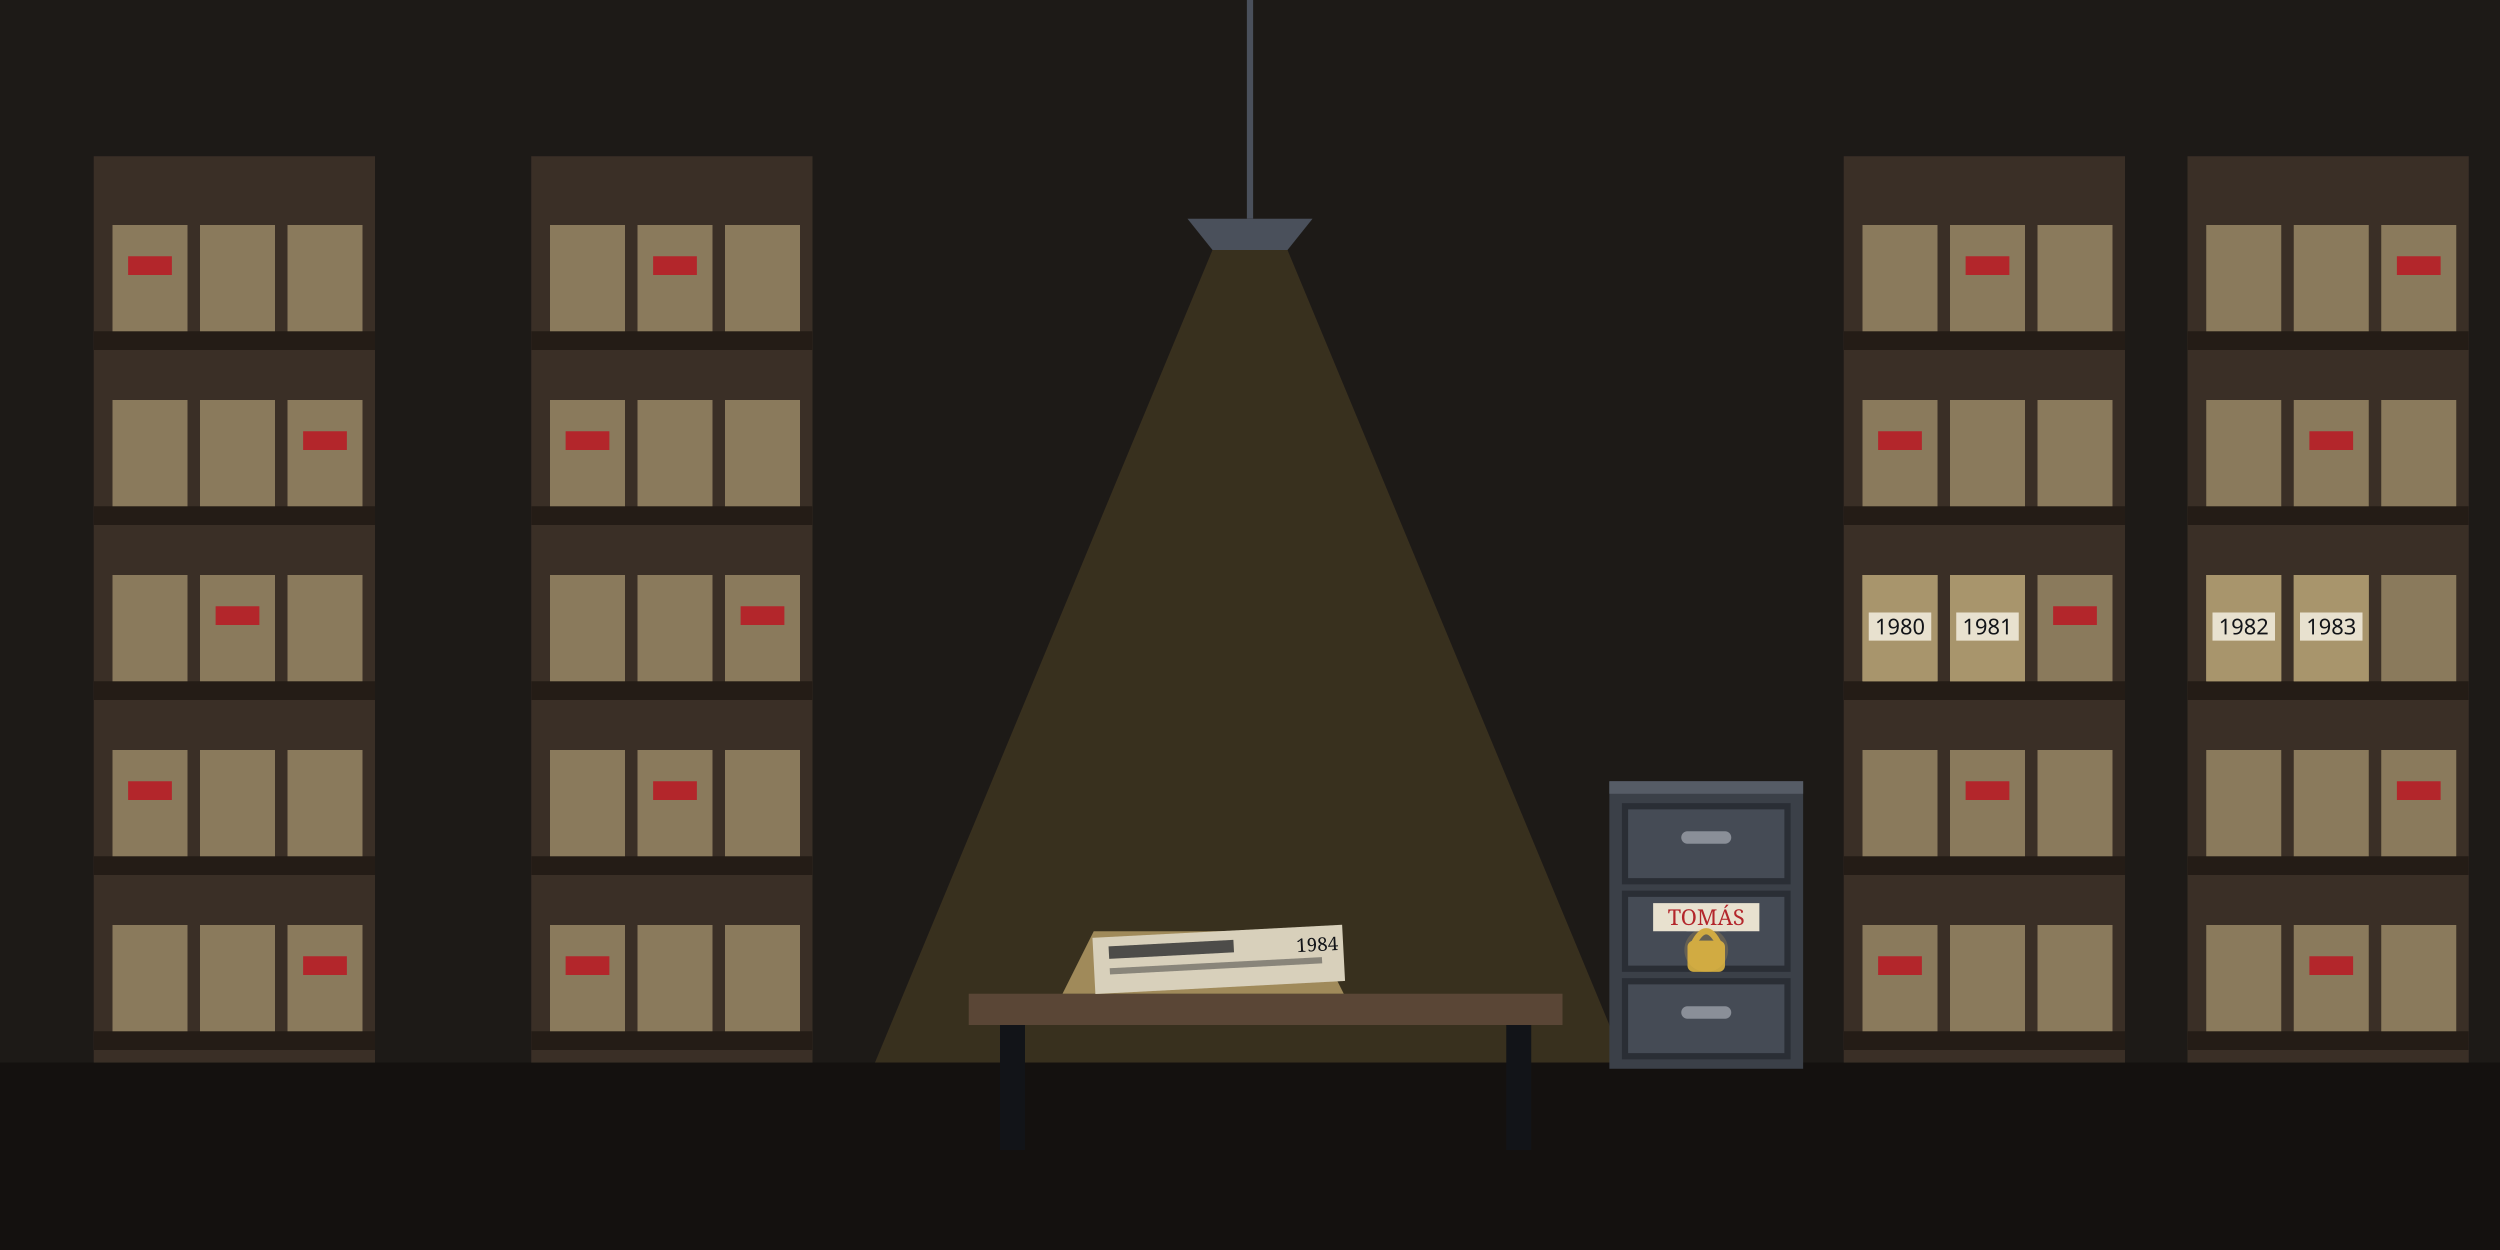
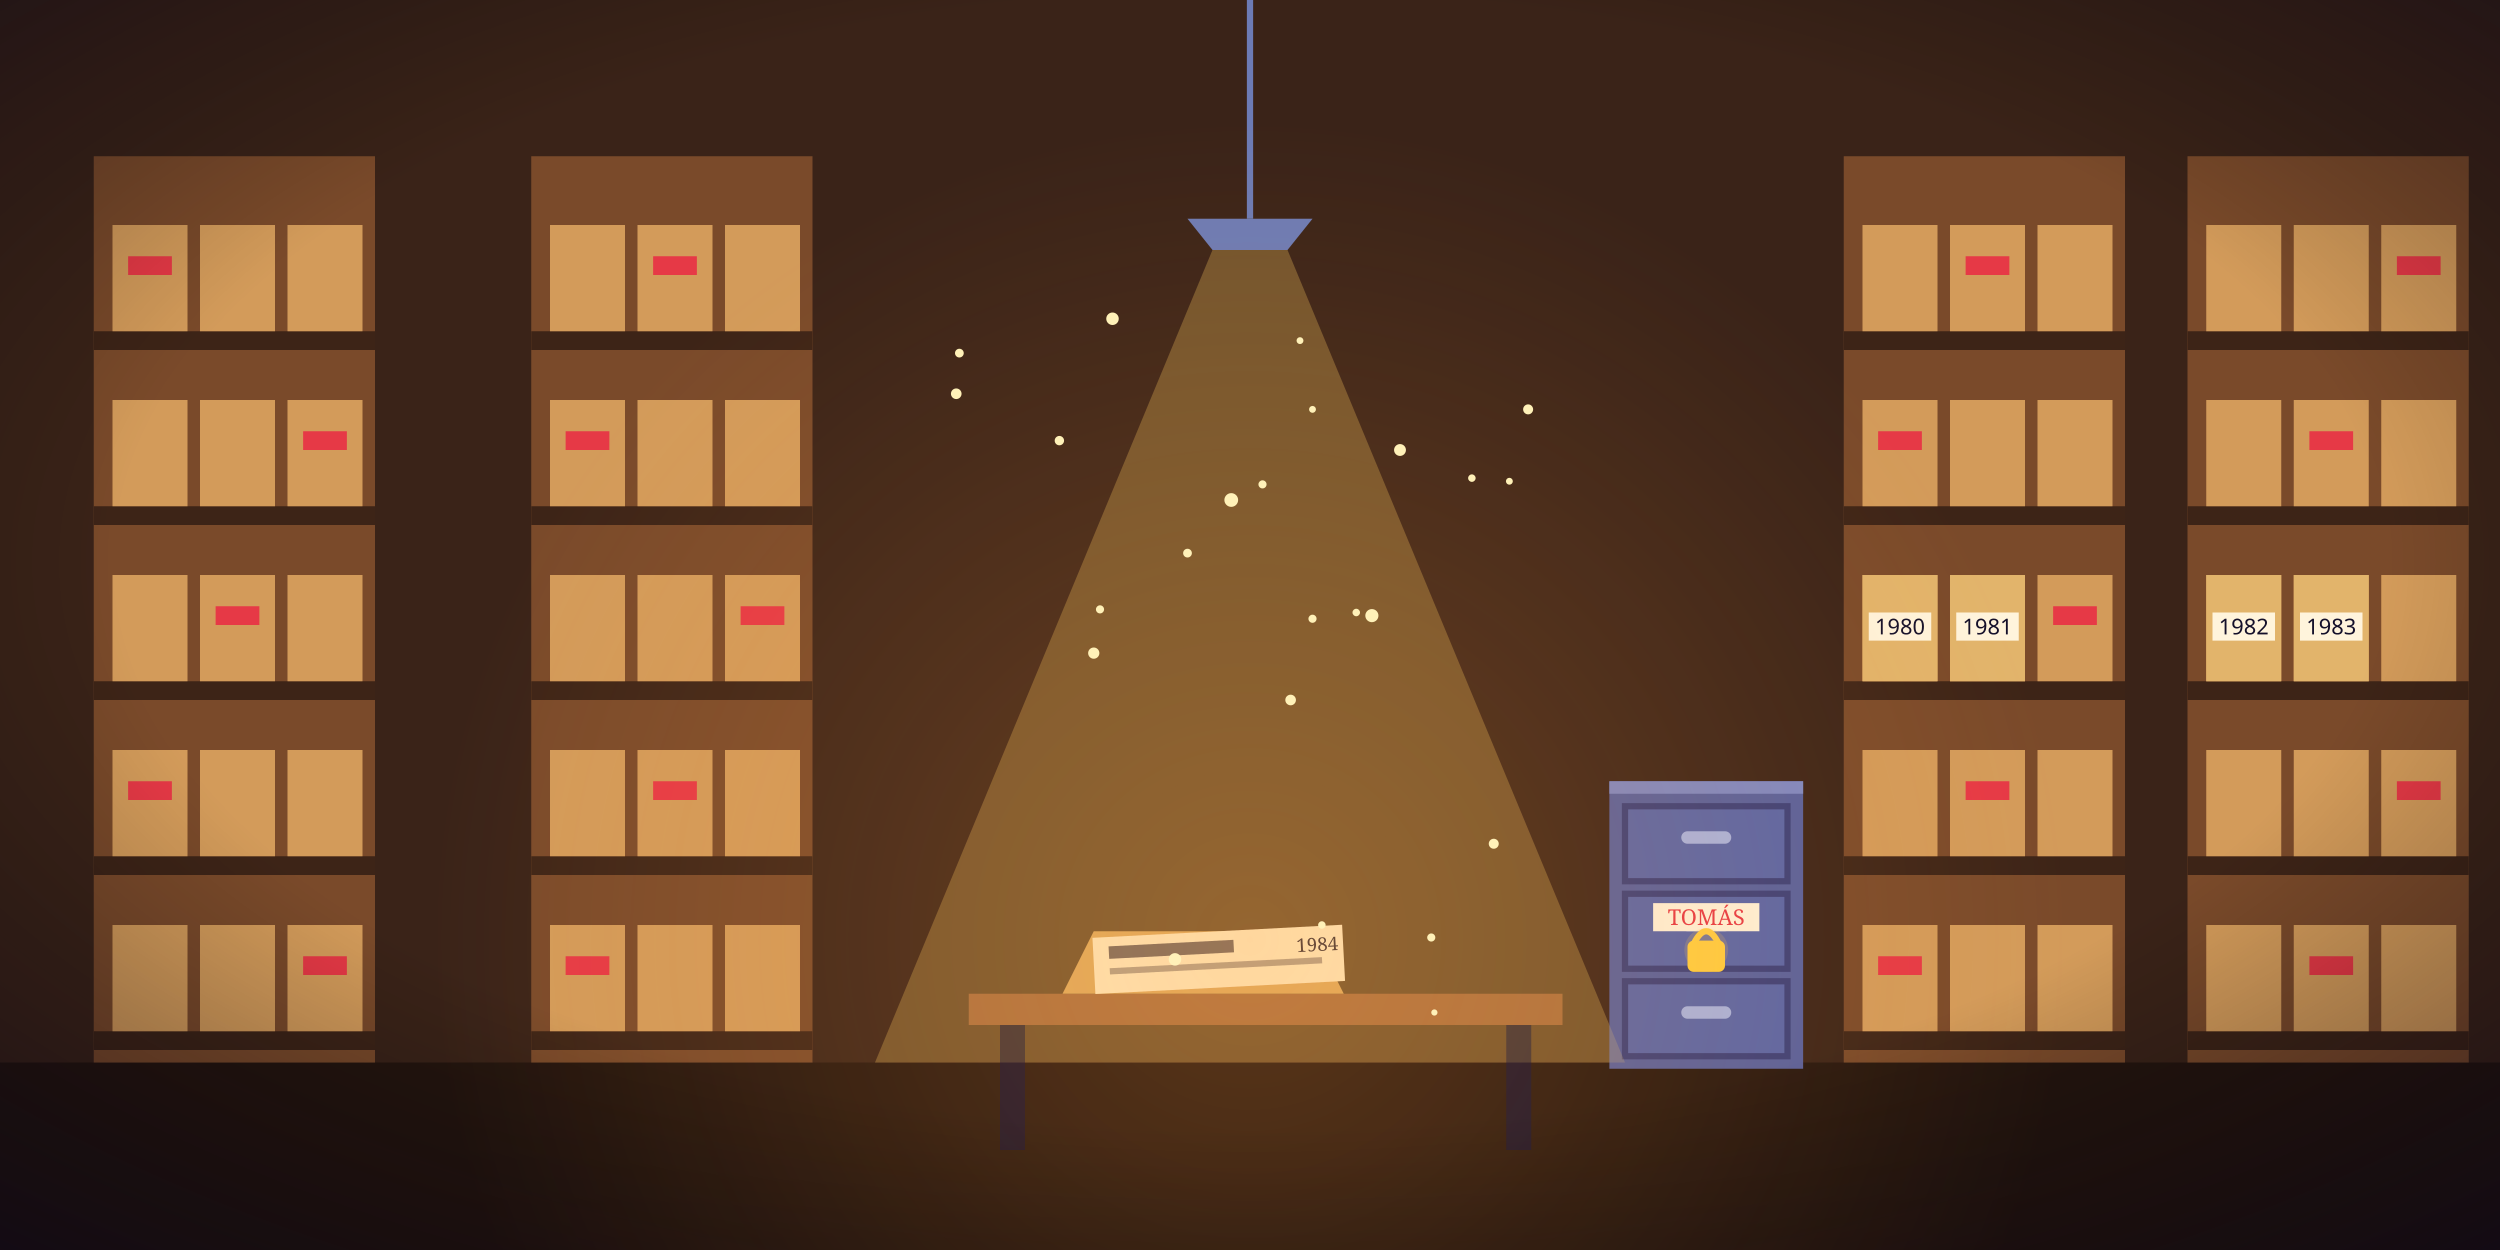
<svg xmlns="http://www.w3.org/2000/svg" viewBox="0 0 800 400" width="800" height="400">
  <defs />
-   <rect width="800" height="400" fill="#1d1a17" />
-   <rect y="340" width="800" height="60" fill="#14110f" />
-   <rect x="30" y="50" width="90" height="290" fill="#3a2f26" />
-   <rect x="30" y="106" width="90" height="6" fill="#241c16" />
-   <rect x="36" y="72" width="24" height="34" fill="#8a7a5c" />
-   <rect x="41" y="82" width="14" height="6" fill="#b3262b" />
-   <rect x="64" y="72" width="24" height="34" fill="#8a7a5c" />
-   <rect x="92" y="72" width="24" height="34" fill="#8a7a5c" />
-   <rect x="30" y="162" width="90" height="6" fill="#241c16" />
-   <rect x="36" y="128" width="24" height="34" fill="#8a7a5c" />
-   <rect x="64" y="128" width="24" height="34" fill="#8a7a5c" />
-   <rect x="92" y="128" width="24" height="34" fill="#8a7a5c" />
-   <rect x="97" y="138" width="14" height="6" fill="#b3262b" />
-   <rect x="30" y="218" width="90" height="6" fill="#241c16" />
-   <rect x="36" y="184" width="24" height="34" fill="#8a7a5c" />
-   <rect x="64" y="184" width="24" height="34" fill="#8a7a5c" />
-   <rect x="69" y="194" width="14" height="6" fill="#b3262b" />
-   <rect x="92" y="184" width="24" height="34" fill="#8a7a5c" />
-   <rect x="30" y="274" width="90" height="6" fill="#241c16" />
-   <rect x="36" y="240" width="24" height="34" fill="#8a7a5c" />
-   <rect x="41" y="250" width="14" height="6" fill="#b3262b" />
-   <rect x="64" y="240" width="24" height="34" fill="#8a7a5c" />
-   <rect x="92" y="240" width="24" height="34" fill="#8a7a5c" />
-   <rect x="30" y="330" width="90" height="6" fill="#241c16" />
-   <rect x="36" y="296" width="24" height="34" fill="#8a7a5c" />
-   <rect x="64" y="296" width="24" height="34" fill="#8a7a5c" />
-   <rect x="92" y="296" width="24" height="34" fill="#8a7a5c" />
-   <rect x="97" y="306" width="14" height="6" fill="#b3262b" />
-   <rect x="170" y="50" width="90" height="290" fill="#3a2f26" />
-   <rect x="170" y="106" width="90" height="6" fill="#241c16" />
-   <rect x="176" y="72" width="24" height="34" fill="#8a7a5c" />
-   <rect x="204" y="72" width="24" height="34" fill="#8a7a5c" />
-   <rect x="209" y="82" width="14" height="6" fill="#b3262b" />
-   <rect x="232" y="72" width="24" height="34" fill="#8a7a5c" />
-   <rect x="170" y="162" width="90" height="6" fill="#241c16" />
-   <rect x="176" y="128" width="24" height="34" fill="#8a7a5c" />
-   <rect x="181" y="138" width="14" height="6" fill="#b3262b" />
-   <rect x="204" y="128" width="24" height="34" fill="#8a7a5c" />
-   <rect x="232" y="128" width="24" height="34" fill="#8a7a5c" />
-   <rect x="170" y="218" width="90" height="6" fill="#241c16" />
-   <rect x="176" y="184" width="24" height="34" fill="#8a7a5c" />
-   <rect x="204" y="184" width="24" height="34" fill="#8a7a5c" />
-   <rect x="232" y="184" width="24" height="34" fill="#8a7a5c" />
-   <rect x="237" y="194" width="14" height="6" fill="#b3262b" />
-   <rect x="170" y="274" width="90" height="6" fill="#241c16" />
-   <rect x="176" y="240" width="24" height="34" fill="#8a7a5c" />
-   <rect x="204" y="240" width="24" height="34" fill="#8a7a5c" />
-   <rect x="209" y="250" width="14" height="6" fill="#b3262b" />
-   <rect x="232" y="240" width="24" height="34" fill="#8a7a5c" />
-   <rect x="170" y="330" width="90" height="6" fill="#241c16" />
-   <rect x="176" y="296" width="24" height="34" fill="#8a7a5c" />
-   <rect x="181" y="306" width="14" height="6" fill="#b3262b" />
-   <rect x="204" y="296" width="24" height="34" fill="#8a7a5c" />
-   <rect x="232" y="296" width="24" height="34" fill="#8a7a5c" />
-   <rect x="590" y="50" width="90" height="290" fill="#3a2f26" />
-   <rect x="590" y="106" width="90" height="6" fill="#241c16" />
-   <rect x="596" y="72" width="24" height="34" fill="#8a7a5c" />
-   <rect x="624" y="72" width="24" height="34" fill="#8a7a5c" />
-   <rect x="629" y="82" width="14" height="6" fill="#b3262b" />
-   <rect x="652" y="72" width="24" height="34" fill="#8a7a5c" />
-   <rect x="590" y="162" width="90" height="6" fill="#241c16" />
-   <rect x="596" y="128" width="24" height="34" fill="#8a7a5c" />
-   <rect x="601" y="138" width="14" height="6" fill="#b3262b" />
-   <rect x="624" y="128" width="24" height="34" fill="#8a7a5c" />
-   <rect x="652" y="128" width="24" height="34" fill="#8a7a5c" />
-   <rect x="590" y="218" width="90" height="6" fill="#241c16" />
-   <rect x="596" y="184" width="24" height="34" fill="#8a7a5c" />
-   <rect x="624" y="184" width="24" height="34" fill="#8a7a5c" />
-   <rect x="652" y="184" width="24" height="34" fill="#8a7a5c" />
-   <rect x="657" y="194" width="14" height="6" fill="#b3262b" />
-   <rect x="590" y="274" width="90" height="6" fill="#241c16" />
-   <rect x="596" y="240" width="24" height="34" fill="#8a7a5c" />
-   <rect x="624" y="240" width="24" height="34" fill="#8a7a5c" />
-   <rect x="629" y="250" width="14" height="6" fill="#b3262b" />
-   <rect x="652" y="240" width="24" height="34" fill="#8a7a5c" />
-   <rect x="590" y="330" width="90" height="6" fill="#241c16" />
-   <rect x="596" y="296" width="24" height="34" fill="#8a7a5c" />
-   <rect x="601" y="306" width="14" height="6" fill="#b3262b" />
-   <rect x="624" y="296" width="24" height="34" fill="#8a7a5c" />
-   <rect x="652" y="296" width="24" height="34" fill="#8a7a5c" />
-   <rect x="700" y="50" width="90" height="290" fill="#3a2f26" />
-   <rect x="700" y="106" width="90" height="6" fill="#241c16" />
-   <rect x="706" y="72" width="24" height="34" fill="#8a7a5c" />
-   <rect x="734" y="72" width="24" height="34" fill="#8a7a5c" />
-   <rect x="762" y="72" width="24" height="34" fill="#8a7a5c" />
-   <rect x="767" y="82" width="14" height="6" fill="#b3262b" />
-   <rect x="700" y="162" width="90" height="6" fill="#241c16" />
-   <rect x="706" y="128" width="24" height="34" fill="#8a7a5c" />
-   <rect x="734" y="128" width="24" height="34" fill="#8a7a5c" />
-   <rect x="739" y="138" width="14" height="6" fill="#b3262b" />
-   <rect x="762" y="128" width="24" height="34" fill="#8a7a5c" />
-   <rect x="700" y="218" width="90" height="6" fill="#241c16" />
-   <rect x="706" y="184" width="24" height="34" fill="#8a7a5c" />
-   <rect x="711" y="194" width="14" height="6" fill="#b3262b" />
-   <rect x="734" y="184" width="24" height="34" fill="#8a7a5c" />
-   <rect x="762" y="184" width="24" height="34" fill="#8a7a5c" />
-   <rect x="700" y="274" width="90" height="6" fill="#241c16" />
-   <rect x="706" y="240" width="24" height="34" fill="#8a7a5c" />
-   <rect x="734" y="240" width="24" height="34" fill="#8a7a5c" />
-   <rect x="762" y="240" width="24" height="34" fill="#8a7a5c" />
-   <rect x="767" y="250" width="14" height="6" fill="#b3262b" />
-   <rect x="700" y="330" width="90" height="6" fill="#241c16" />
-   <rect x="706" y="296" width="24" height="34" fill="#8a7a5c" />
-   <rect x="734" y="296" width="24" height="34" fill="#8a7a5c" />
-   <rect x="739" y="306" width="14" height="6" fill="#b3262b" />
-   <rect x="762" y="296" width="24" height="34" fill="#8a7a5c" />
-   <rect x="596" y="184" width="24" height="34" fill="#a8956c" />
-   <rect x="598" y="196" width="20" height="9" fill="#e8e1cf" />
-   <text x="608" y="203" font-family="sans-serif" font-size="7" fill="#121418" text-anchor="middle">1980</text>
-   <rect x="624" y="184" width="24" height="34" fill="#a8956c" />
-   <rect x="626" y="196" width="20" height="9" fill="#e8e1cf" />
-   <text x="636" y="203" font-family="sans-serif" font-size="7" fill="#121418" text-anchor="middle">1981</text>
-   <rect x="706" y="184" width="24" height="34" fill="#a8956c" />
-   <rect x="708" y="196" width="20" height="9" fill="#e8e1cf" />
-   <text x="718" y="203" font-family="sans-serif" font-size="7" fill="#121418" text-anchor="middle">1982</text>
-   <rect x="734" y="184" width="24" height="34" fill="#a8956c" />
-   <rect x="736" y="196" width="20" height="9" fill="#e8e1cf" />
-   <text x="746" y="203" font-family="sans-serif" font-size="7" fill="#121418" text-anchor="middle">1983</text>
-   <path d="M 400 0 L 400 70" stroke="#4a505b" stroke-width="2" />
-   <path d="M 380 70 L 420 70 L 412 80 L 388 80 Z" fill="#4a505b" />
-   <path d="M 388 80 L 412 80 L 520 340 L 280 340 Z" fill="#f2c14e" opacity="0.13" />
-   <rect x="310" y="318" width="190" height="10" fill="#5a4636" />
-   <rect x="320" y="328" width="8" height="40" fill="#121418" />
-   <rect x="482" y="328" width="8" height="40" fill="#121418" />
-   <path d="M 340 318 L 350 298 L 420 298 L 430 318 Z" fill="#a08a5a" />
-   <rect x="350" y="298" width="80" height="18" fill="#d8d0bb" transform="rotate(-3 390 307)" />
-   <rect x="355" y="301" width="40" height="4" fill="#121418" opacity="0.7" transform="rotate(-3 390 307)" />
-   <rect x="355" y="308" width="68" height="2" fill="#121418" opacity="0.4" transform="rotate(-3 390 307)" />
-   <text x="415" y="306" font-family="Georgia, serif" font-size="6" fill="#121418" transform="rotate(-3 390 307)">1984</text>
-   <rect x="515" y="250" width="62" height="92" fill="#3b4048" />
-   <rect x="515" y="250" width="62" height="4" fill="#565c66" />
-   <rect x="520" y="258" width="52" height="24" fill="#454b55" stroke="#2a2e35" stroke-width="2" />
-   <rect x="538" y="266" width="16" height="4" rx="2" fill="#8a8f98" />
-   <rect x="520" y="286" width="52" height="24" fill="#454b55" stroke="#2a2e35" stroke-width="2" />
-   <rect x="538" y="294" width="16" height="4" rx="2" fill="#8a8f98" />
-   <rect x="520" y="314" width="52" height="24" fill="#454b55" stroke="#2a2e35" stroke-width="2" />
-   <rect x="538" y="322" width="16" height="4" rx="2" fill="#8a8f98" />
-   <rect x="529" y="289" width="34" height="9" fill="#e8e1cf" />
-   <text x="546" y="296" font-family="Georgia, serif" font-size="7" fill="#b3262b" text-anchor="middle">TOMÁS</text>
-   <path d="M 542 302 Q 546 294 550 302" fill="none" stroke="#c9a640" stroke-width="2" />
-   <rect x="540" y="301" width="12" height="10" rx="2" fill="#c9a640" />
-   <circle cx="546" cy="304" r="7" fill="#f2c14e" opacity="0.18" />
+   <rect width="800" height="400" fill="#3a2318" />
+   <rect y="340" width="800" height="60" fill="#24150e" />
+   <rect x="30" y="50" width="90" height="290" fill="#7a4a2a" />
+   <rect x="30" y="106" width="90" height="6" fill="#3d2417" />
+   <rect x="36" y="72" width="24" height="34" fill="#d39b5a" />
+   <rect x="41" y="82" width="14" height="6" fill="#e63946" />
+   <rect x="64" y="72" width="24" height="34" fill="#d39b5a" />
+   <rect x="92" y="72" width="24" height="34" fill="#d39b5a" />
+   <rect x="30" y="162" width="90" height="6" fill="#3d2417" />
+   <rect x="36" y="128" width="24" height="34" fill="#d39b5a" />
+   <rect x="64" y="128" width="24" height="34" fill="#d39b5a" />
+   <rect x="92" y="128" width="24" height="34" fill="#d39b5a" />
+   <rect x="97" y="138" width="14" height="6" fill="#e63946" />
+   <rect x="30" y="218" width="90" height="6" fill="#3d2417" />
+   <rect x="36" y="184" width="24" height="34" fill="#d39b5a" />
+   <rect x="64" y="184" width="24" height="34" fill="#d39b5a" />
+   <rect x="69" y="194" width="14" height="6" fill="#e63946" />
+   <rect x="92" y="184" width="24" height="34" fill="#d39b5a" />
+   <rect x="30" y="274" width="90" height="6" fill="#3d2417" />
+   <rect x="36" y="240" width="24" height="34" fill="#d39b5a" />
+   <rect x="41" y="250" width="14" height="6" fill="#e63946" />
+   <rect x="64" y="240" width="24" height="34" fill="#d39b5a" />
+   <rect x="92" y="240" width="24" height="34" fill="#d39b5a" />
+   <rect x="30" y="330" width="90" height="6" fill="#3d2417" />
+   <rect x="36" y="296" width="24" height="34" fill="#d39b5a" />
+   <rect x="64" y="296" width="24" height="34" fill="#d39b5a" />
+   <rect x="92" y="296" width="24" height="34" fill="#d39b5a" />
+   <rect x="97" y="306" width="14" height="6" fill="#e63946" />
+   <rect x="170" y="50" width="90" height="290" fill="#7a4a2a" />
+   <rect x="170" y="106" width="90" height="6" fill="#3d2417" />
+   <rect x="176" y="72" width="24" height="34" fill="#d39b5a" />
+   <rect x="204" y="72" width="24" height="34" fill="#d39b5a" />
+   <rect x="209" y="82" width="14" height="6" fill="#e63946" />
+   <rect x="232" y="72" width="24" height="34" fill="#d39b5a" />
+   <rect x="170" y="162" width="90" height="6" fill="#3d2417" />
+   <rect x="176" y="128" width="24" height="34" fill="#d39b5a" />
+   <rect x="181" y="138" width="14" height="6" fill="#e63946" />
+   <rect x="204" y="128" width="24" height="34" fill="#d39b5a" />
+   <rect x="232" y="128" width="24" height="34" fill="#d39b5a" />
+   <rect x="170" y="218" width="90" height="6" fill="#3d2417" />
+   <rect x="176" y="184" width="24" height="34" fill="#d39b5a" />
+   <rect x="204" y="184" width="24" height="34" fill="#d39b5a" />
+   <rect x="232" y="184" width="24" height="34" fill="#d39b5a" />
+   <rect x="237" y="194" width="14" height="6" fill="#e63946" />
+   <rect x="170" y="274" width="90" height="6" fill="#3d2417" />
+   <rect x="176" y="240" width="24" height="34" fill="#d39b5a" />
+   <rect x="204" y="240" width="24" height="34" fill="#d39b5a" />
+   <rect x="209" y="250" width="14" height="6" fill="#e63946" />
+   <rect x="232" y="240" width="24" height="34" fill="#d39b5a" />
+   <rect x="170" y="330" width="90" height="6" fill="#3d2417" />
+   <rect x="176" y="296" width="24" height="34" fill="#d39b5a" />
+   <rect x="181" y="306" width="14" height="6" fill="#e63946" />
+   <rect x="204" y="296" width="24" height="34" fill="#d39b5a" />
+   <rect x="232" y="296" width="24" height="34" fill="#d39b5a" />
+   <rect x="590" y="50" width="90" height="290" fill="#7a4a2a" />
+   <rect x="590" y="106" width="90" height="6" fill="#3d2417" />
+   <rect x="596" y="72" width="24" height="34" fill="#d39b5a" />
+   <rect x="624" y="72" width="24" height="34" fill="#d39b5a" />
+   <rect x="629" y="82" width="14" height="6" fill="#e63946" />
+   <rect x="652" y="72" width="24" height="34" fill="#d39b5a" />
+   <rect x="590" y="162" width="90" height="6" fill="#3d2417" />
+   <rect x="596" y="128" width="24" height="34" fill="#d39b5a" />
+   <rect x="601" y="138" width="14" height="6" fill="#e63946" />
+   <rect x="624" y="128" width="24" height="34" fill="#d39b5a" />
+   <rect x="652" y="128" width="24" height="34" fill="#d39b5a" />
+   <rect x="590" y="218" width="90" height="6" fill="#3d2417" />
+   <rect x="596" y="184" width="24" height="34" fill="#d39b5a" />
+   <rect x="624" y="184" width="24" height="34" fill="#d39b5a" />
+   <rect x="652" y="184" width="24" height="34" fill="#d39b5a" />
+   <rect x="657" y="194" width="14" height="6" fill="#e63946" />
+   <rect x="590" y="274" width="90" height="6" fill="#3d2417" />
+   <rect x="596" y="240" width="24" height="34" fill="#d39b5a" />
+   <rect x="624" y="240" width="24" height="34" fill="#d39b5a" />
+   <rect x="629" y="250" width="14" height="6" fill="#e63946" />
+   <rect x="652" y="240" width="24" height="34" fill="#d39b5a" />
+   <rect x="590" y="330" width="90" height="6" fill="#3d2417" />
+   <rect x="596" y="296" width="24" height="34" fill="#d39b5a" />
+   <rect x="601" y="306" width="14" height="6" fill="#e63946" />
+   <rect x="624" y="296" width="24" height="34" fill="#d39b5a" />
+   <rect x="652" y="296" width="24" height="34" fill="#d39b5a" />
+   <rect x="700" y="50" width="90" height="290" fill="#7a4a2a" />
+   <rect x="700" y="106" width="90" height="6" fill="#3d2417" />
+   <rect x="706" y="72" width="24" height="34" fill="#d39b5a" />
+   <rect x="734" y="72" width="24" height="34" fill="#d39b5a" />
+   <rect x="762" y="72" width="24" height="34" fill="#d39b5a" />
+   <rect x="767" y="82" width="14" height="6" fill="#e63946" />
+   <rect x="700" y="162" width="90" height="6" fill="#3d2417" />
+   <rect x="706" y="128" width="24" height="34" fill="#d39b5a" />
+   <rect x="734" y="128" width="24" height="34" fill="#d39b5a" />
+   <rect x="739" y="138" width="14" height="6" fill="#e63946" />
+   <rect x="762" y="128" width="24" height="34" fill="#d39b5a" />
+   <rect x="700" y="218" width="90" height="6" fill="#3d2417" />
+   <rect x="706" y="184" width="24" height="34" fill="#d39b5a" />
+   <rect x="711" y="194" width="14" height="6" fill="#e63946" />
+   <rect x="734" y="184" width="24" height="34" fill="#d39b5a" />
+   <rect x="762" y="184" width="24" height="34" fill="#d39b5a" />
+   <rect x="700" y="274" width="90" height="6" fill="#3d2417" />
+   <rect x="706" y="240" width="24" height="34" fill="#d39b5a" />
+   <rect x="734" y="240" width="24" height="34" fill="#d39b5a" />
+   <rect x="762" y="240" width="24" height="34" fill="#d39b5a" />
+   <rect x="767" y="250" width="14" height="6" fill="#e63946" />
+   <rect x="700" y="330" width="90" height="6" fill="#3d2417" />
+   <rect x="706" y="296" width="24" height="34" fill="#d39b5a" />
+   <rect x="734" y="296" width="24" height="34" fill="#d39b5a" />
+   <rect x="739" y="306" width="14" height="6" fill="#e63946" />
+   <rect x="762" y="296" width="24" height="34" fill="#d39b5a" />
+   <rect x="596" y="184" width="24" height="34" fill="#e2b46b" />
+   <rect x="598" y="196" width="20" height="9" fill="#fff4dc" />
+   <text x="608" y="203" font-family="sans-serif" font-size="7" fill="#14102a" text-anchor="middle">1980</text>
+   <rect x="624" y="184" width="24" height="34" fill="#e2b46b" />
+   <rect x="626" y="196" width="20" height="9" fill="#fff4dc" />
+   <text x="636" y="203" font-family="sans-serif" font-size="7" fill="#14102a" text-anchor="middle">1981</text>
+   <rect x="706" y="184" width="24" height="34" fill="#e2b46b" />
+   <rect x="708" y="196" width="20" height="9" fill="#fff4dc" />
+   <text x="718" y="203" font-family="sans-serif" font-size="7" fill="#14102a" text-anchor="middle">1982</text>
+   <rect x="734" y="184" width="24" height="34" fill="#e2b46b" />
+   <rect x="736" y="196" width="20" height="9" fill="#fff4dc" />
+   <text x="746" y="203" font-family="sans-serif" font-size="7" fill="#14102a" text-anchor="middle">1983</text>
+   <path d="M 400 0 L 400 70" stroke="#6c7bb5" stroke-width="2" />
+   <path d="M 380 70 L 420 70 L 412 80 L 388 80 Z" fill="#6c7bb5" />
+   <path d="M 388 80 L 412 80 L 520 340 L 280 340 Z" fill="#ffc94d" opacity="0.13" />
+   <rect x="310" y="318" width="190" height="10" fill="#9a5b34" />
+   <rect x="320" y="328" width="8" height="40" fill="#14102a" />
+   <rect x="482" y="328" width="8" height="40" fill="#14102a" />
+   <path d="M 340 318 L 350 298 L 420 298 L 430 318 Z" fill="#d9a45a" />
+   <rect x="350" y="298" width="80" height="18" fill="#fff0d0" transform="rotate(-3 390 307)" />
+   <rect x="355" y="301" width="40" height="4" fill="#14102a" opacity="0.7" transform="rotate(-3 390 307)" />
+   <rect x="355" y="308" width="68" height="2" fill="#14102a" opacity="0.4" transform="rotate(-3 390 307)" />
+   <text x="415" y="306" font-family="Georgia, serif" font-size="6" fill="#14102a" transform="rotate(-3 390 307)">1984</text>
+   <rect x="515" y="250" width="62" height="92" fill="#56609e" />
+   <rect x="515" y="250" width="62" height="4" fill="#7d88c4" />
+   <rect x="520" y="258" width="52" height="24" fill="#5865a8" stroke="#3a3f7a" stroke-width="2" />
+   <rect x="538" y="266" width="16" height="4" rx="2" fill="#a7b3e0" />
+   <rect x="520" y="286" width="52" height="24" fill="#5865a8" stroke="#3a3f7a" stroke-width="2" />
+   <rect x="538" y="294" width="16" height="4" rx="2" fill="#a7b3e0" />
+   <rect x="520" y="314" width="52" height="24" fill="#5865a8" stroke="#3a3f7a" stroke-width="2" />
+   <rect x="538" y="322" width="16" height="4" rx="2" fill="#a7b3e0" />
+   <rect x="529" y="289" width="34" height="9" fill="#fff4dc" />
+   <text x="546" y="296" font-family="Georgia, serif" font-size="7" fill="#e63946" text-anchor="middle">TOMÁS</text>
+   <path d="M 542 302 Q 546 294 550 302" fill="none" stroke="#ffcf3f" stroke-width="2" />
+   <rect x="540" y="301" width="12" height="10" rx="2" fill="#ffcf3f" />
+   <circle cx="546" cy="304" r="7" fill="#ffc94d" opacity="0.18" />
+   <style>
+ .pulse { animation: pulse 3s ease-in-out infinite; transform-box: fill-box; transform-origin: center; }
+ .flicker { animation: flicker 4s steps(1) infinite; }
+ .twinkle { animation: twinkle 3s ease-in-out infinite; }
+ .lid { animation: lid 6s ease-in-out infinite; transform-box: fill-box; transform-origin: center; transform: scaleY(0); }
+ .rain { animation: rain 0.9s linear infinite; }
+ .drift { animation: drift 12s ease-in-out infinite alternate; }
+ .rise { animation: rise 7s linear infinite; }
+ .fall { animation: fall 2.6s ease-in infinite; }
+ .blink { animation: blink 1.2s steps(1) infinite; }
+ .sweep { animation: sweep 9s ease-in-out infinite alternate; transform-origin: 360px 20px; }
+ .wave { animation: wave 3s ease-out infinite; transform-box: fill-box; transform-origin: center; }
+ .bounce { animation: bounce 0.6s ease-in-out infinite alternate; transform-box: fill-box; transform-origin: bottom; }
+ @keyframes pulse { 0%, 100% { opacity: 0.35; transform: scale(1); } 50% { opacity: 0.9; transform: scale(1.12); } }
+ @keyframes flicker { 0%, 100% { opacity: 1; } 31% { opacity: 0.55; } 33% { opacity: 1; } 67% { opacity: 0.7; } 69% { opacity: 1; } }
+ @keyframes twinkle { 0%, 100% { opacity: 0.25; } 50% { opacity: 1; } }
+ @keyframes lid { 0%, 90%, 100% { transform: scaleY(0); } 94%, 96% { transform: scaleY(1); } }
+ @keyframes rain { from { transform: translate(0, -60px); } to { transform: translate(-18px, 420px); } }
+ @keyframes drift { from { transform: translateX(-30px); } to { transform: translateX(30px); } }
+ @keyframes rise { 0% { transform: translateY(0); opacity: 0; } 20% { opacity: 0.8; } 100% { transform: translateY(-160px); opacity: 0; } }
+ @keyframes fall { 0% { transform: translateY(0); opacity: 0; } 10% { opacity: 1; } 100% { transform: translateY(240px); opacity: 0; } }
+ @keyframes blink { 0%, 100% { opacity: 1; } 50% { opacity: 0.15; } }
+ @keyframes sweep { from { transform: rotate(-25deg); } to { transform: rotate(25deg); } }
+ @keyframes wave { 0% { transform: scale(0.6); opacity: 0.8; } 100% { transform: scale(1.6); opacity: 0; } }
+ @keyframes bounce { from { transform: scaleY(0.3); } to { transform: scaleY(1); } }
+ </style>
+   <path class="flicker" d="M 388 80 L 412 80 L 520 340 L 280 340 Z" fill="#ffd36e" opacity="0.18" />
+   <radialGradient id="l400300260">
+     <stop offset="0" stop-color="#ff9a3c" stop-opacity="0.25" />
+     <stop offset="1" stop-color="#ff9a3c" stop-opacity="0" />
+   </radialGradient>
+   <circle cx="400" cy="300" r="260" fill="url(#l400300260)" />
+   <circle class="rise" cx="448" cy="144" r="1.9" fill="#fff1b8" style="animation-delay:-4.5s" />
+   <circle class="rise" cx="380" cy="177" r="1.4" fill="#fff1b8" style="animation-delay:-5.2s" />
+   <circle class="rise" cx="339" cy="141" r="1.5" fill="#fff1b8" style="animation-delay:-3.6s" />
+   <circle class="rise" cx="376" cy="307" r="2.0" fill="#fff1b8" style="animation-delay:-5.6s" />
+   <circle class="rise" cx="394" cy="160" r="2.2" fill="#fff1b8" style="animation-delay:-1.7s" />
+   <circle class="rise" cx="489" cy="131" r="1.6" fill="#fff1b8" style="animation-delay:-6.9s" />
+   <circle class="rise" cx="478" cy="270" r="1.6" fill="#fff1b8" style="animation-delay:-6.1s" />
+   <circle class="rise" cx="416" cy="109" r="1.1" fill="#fff1b8" style="animation-delay:-4.3s" />
+   <circle class="rise" cx="352" cy="195" r="1.3" fill="#fff1b8" style="animation-delay:-5.7s" />
+   <circle class="rise" cx="404" cy="155" r="1.3" fill="#fff1b8" style="animation-delay:-1.0s" />
+   <circle class="rise" cx="413" cy="224" r="1.7" fill="#fff1b8" style="animation-delay:-6.5s" />
+   <circle class="rise" cx="483" cy="154" r="1.1" fill="#fff1b8" style="animation-delay:-4.4s" />
+   <circle class="rise" cx="459" cy="324" r="1.0" fill="#fff1b8" style="animation-delay:-1.3s" />
+   <circle class="rise" cx="423" cy="296" r="1.2" fill="#fff1b8" style="animation-delay:-4.9s" />
+   <circle class="rise" cx="471" cy="153" r="1.2" fill="#fff1b8" style="animation-delay:-2.5s" />
+   <circle class="rise" cx="439" cy="197" r="2.1" fill="#fff1b8" style="animation-delay:-4.8s" />
+   <circle class="rise" cx="306" cy="126" r="1.7" fill="#fff1b8" style="animation-delay:-3.9s" />
+   <circle class="rise" cx="307" cy="113" r="1.4" fill="#fff1b8" style="animation-delay:-2.4s" />
+   <circle class="rise" cx="420" cy="131" r="1.1" fill="#fff1b8" style="animation-delay:-5.6s" />
+   <circle class="rise" cx="420" cy="198" r="1.3" fill="#fff1b8" style="animation-delay:-4.3s" />
+   <circle class="rise" cx="434" cy="196" r="1.2" fill="#fff1b8" style="animation-delay:-3.6s" />
+   <circle class="rise" cx="350" cy="209" r="1.8" fill="#fff1b8" style="animation-delay:-1.6s" />
+   <circle class="rise" cx="356" cy="102" r="2.0" fill="#fff1b8" style="animation-delay:-0.5s" />
+   <circle class="rise" cx="458" cy="300" r="1.3" fill="#fff1b8" style="animation-delay:-5.0s" />
+   <radialGradient id="vignette" cx="0.5" cy="0.45" r="0.75">
+     <stop offset="0.6" stop-color="#000" stop-opacity="0" />
+     <stop offset="1" stop-color="#05021a" stop-opacity="0.55" />
+   </radialGradient>
+   <rect width="800" height="400" fill="url(#vignette)" />
</svg>
